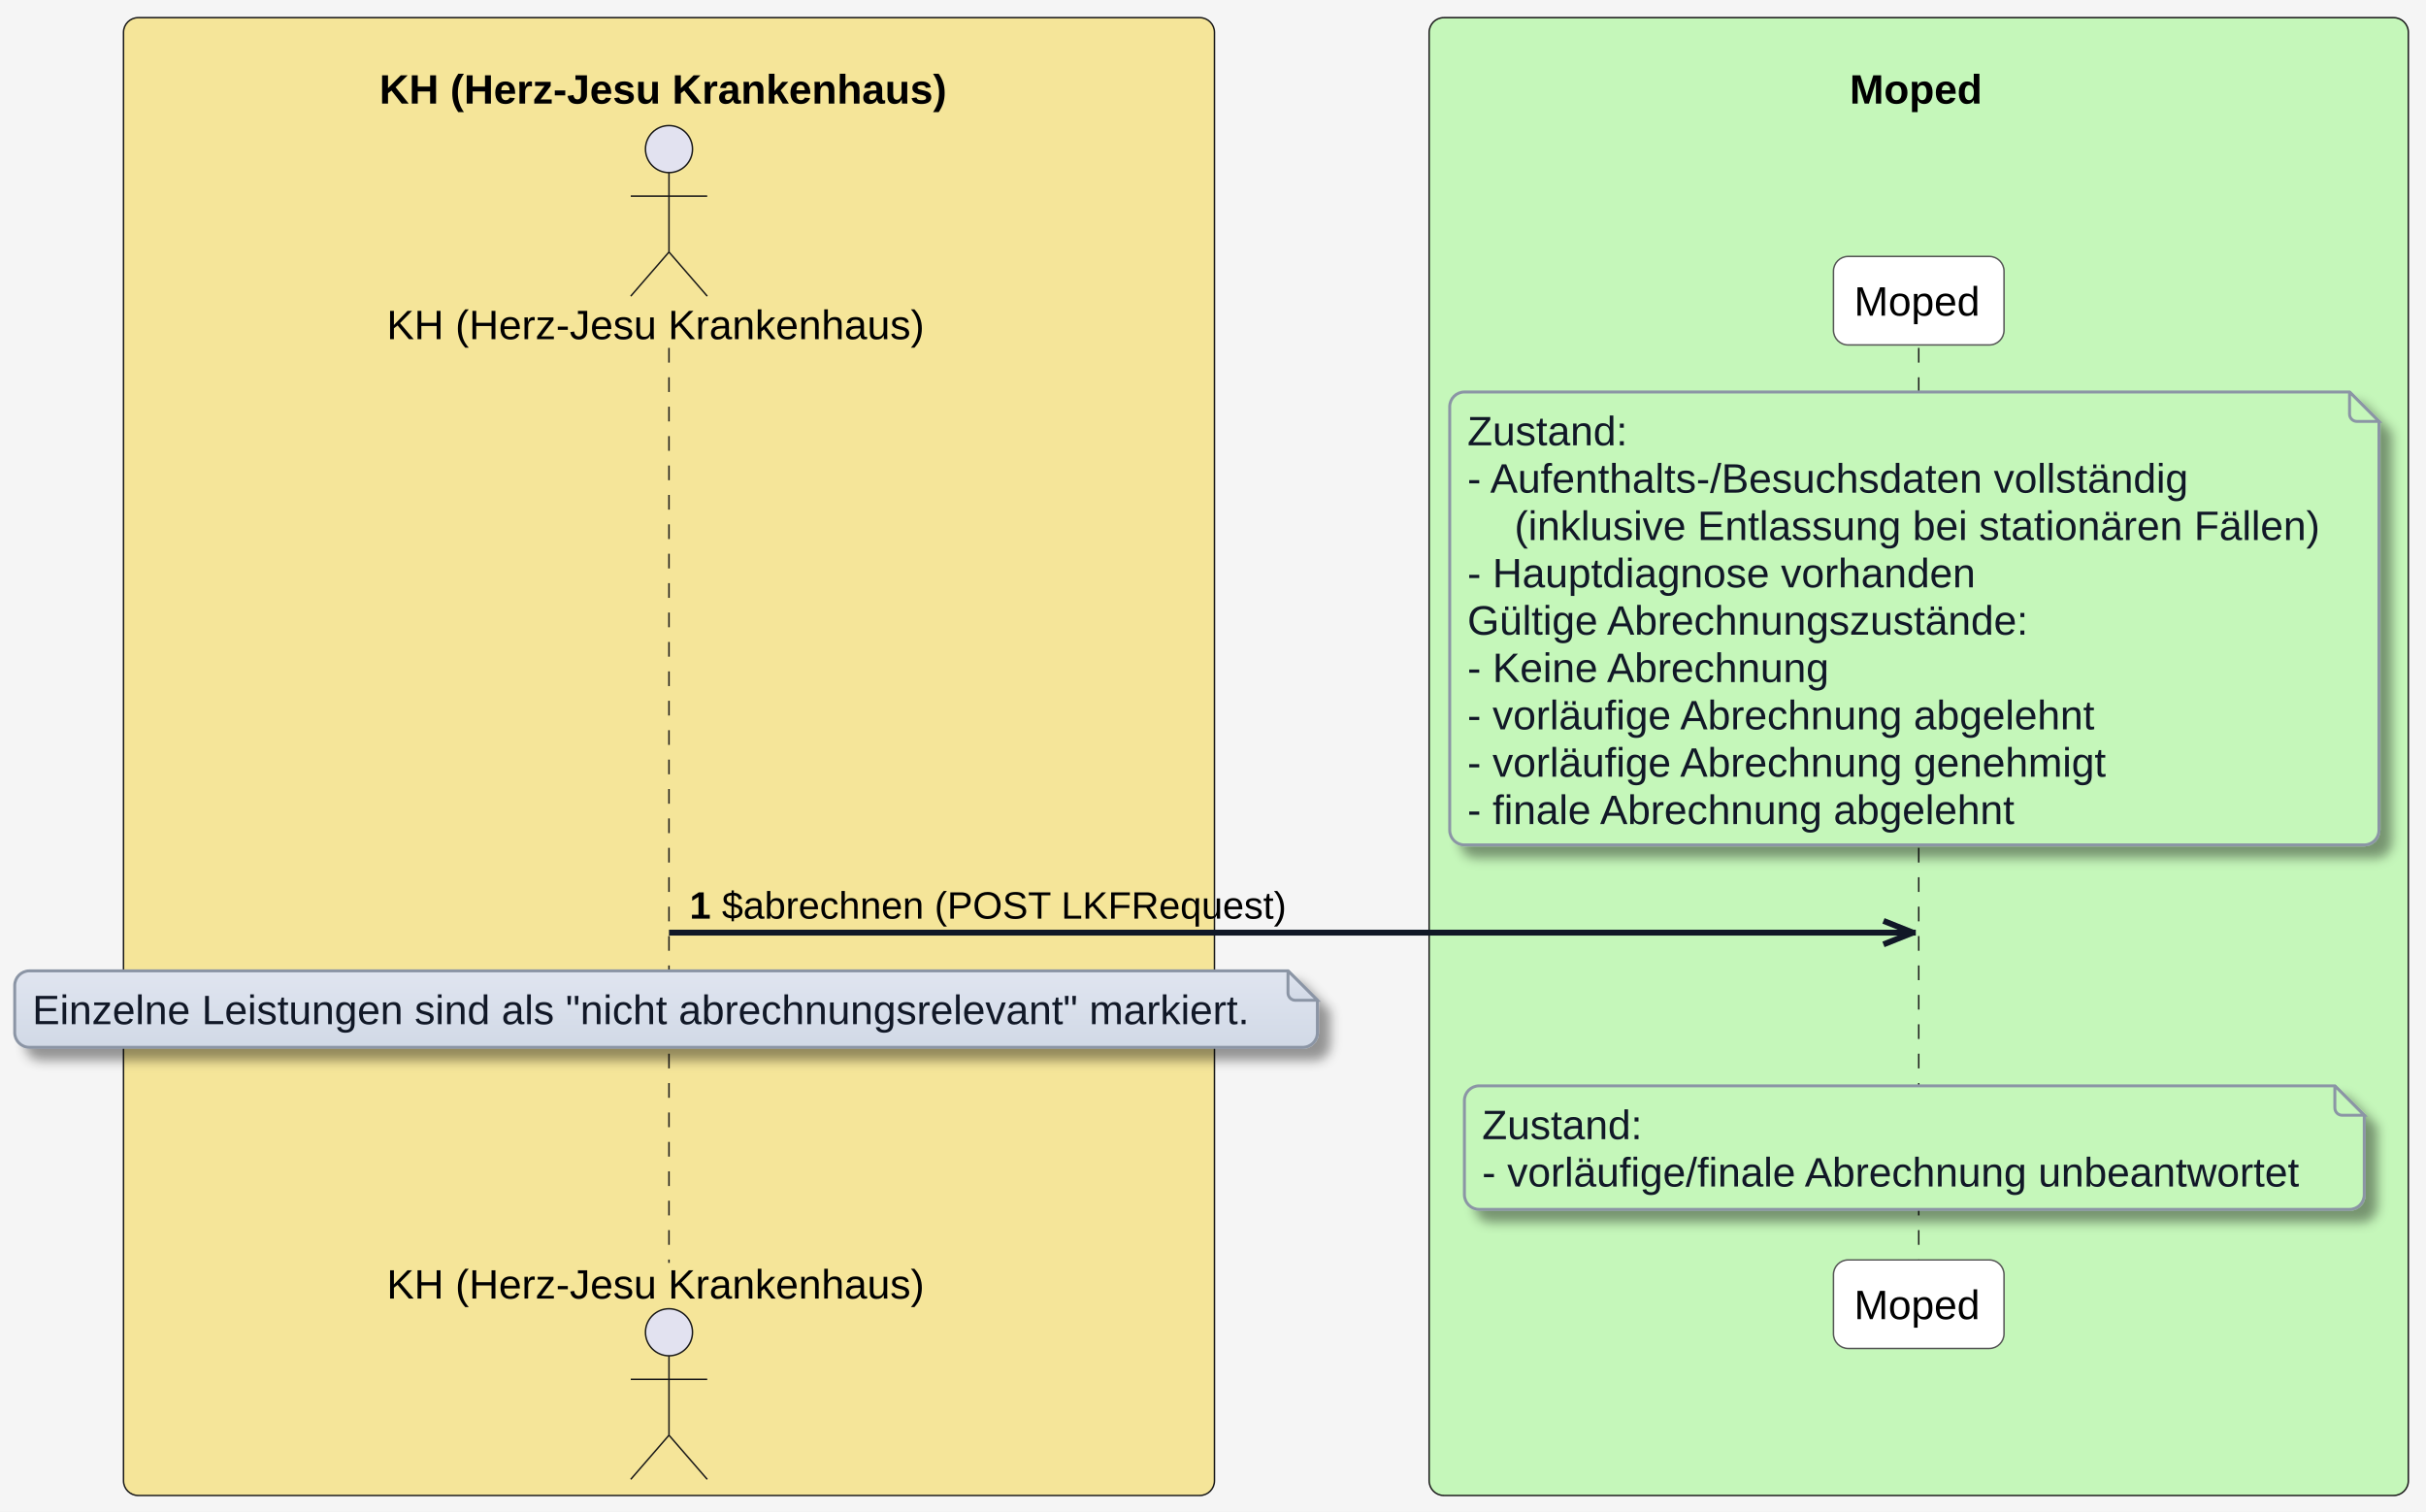
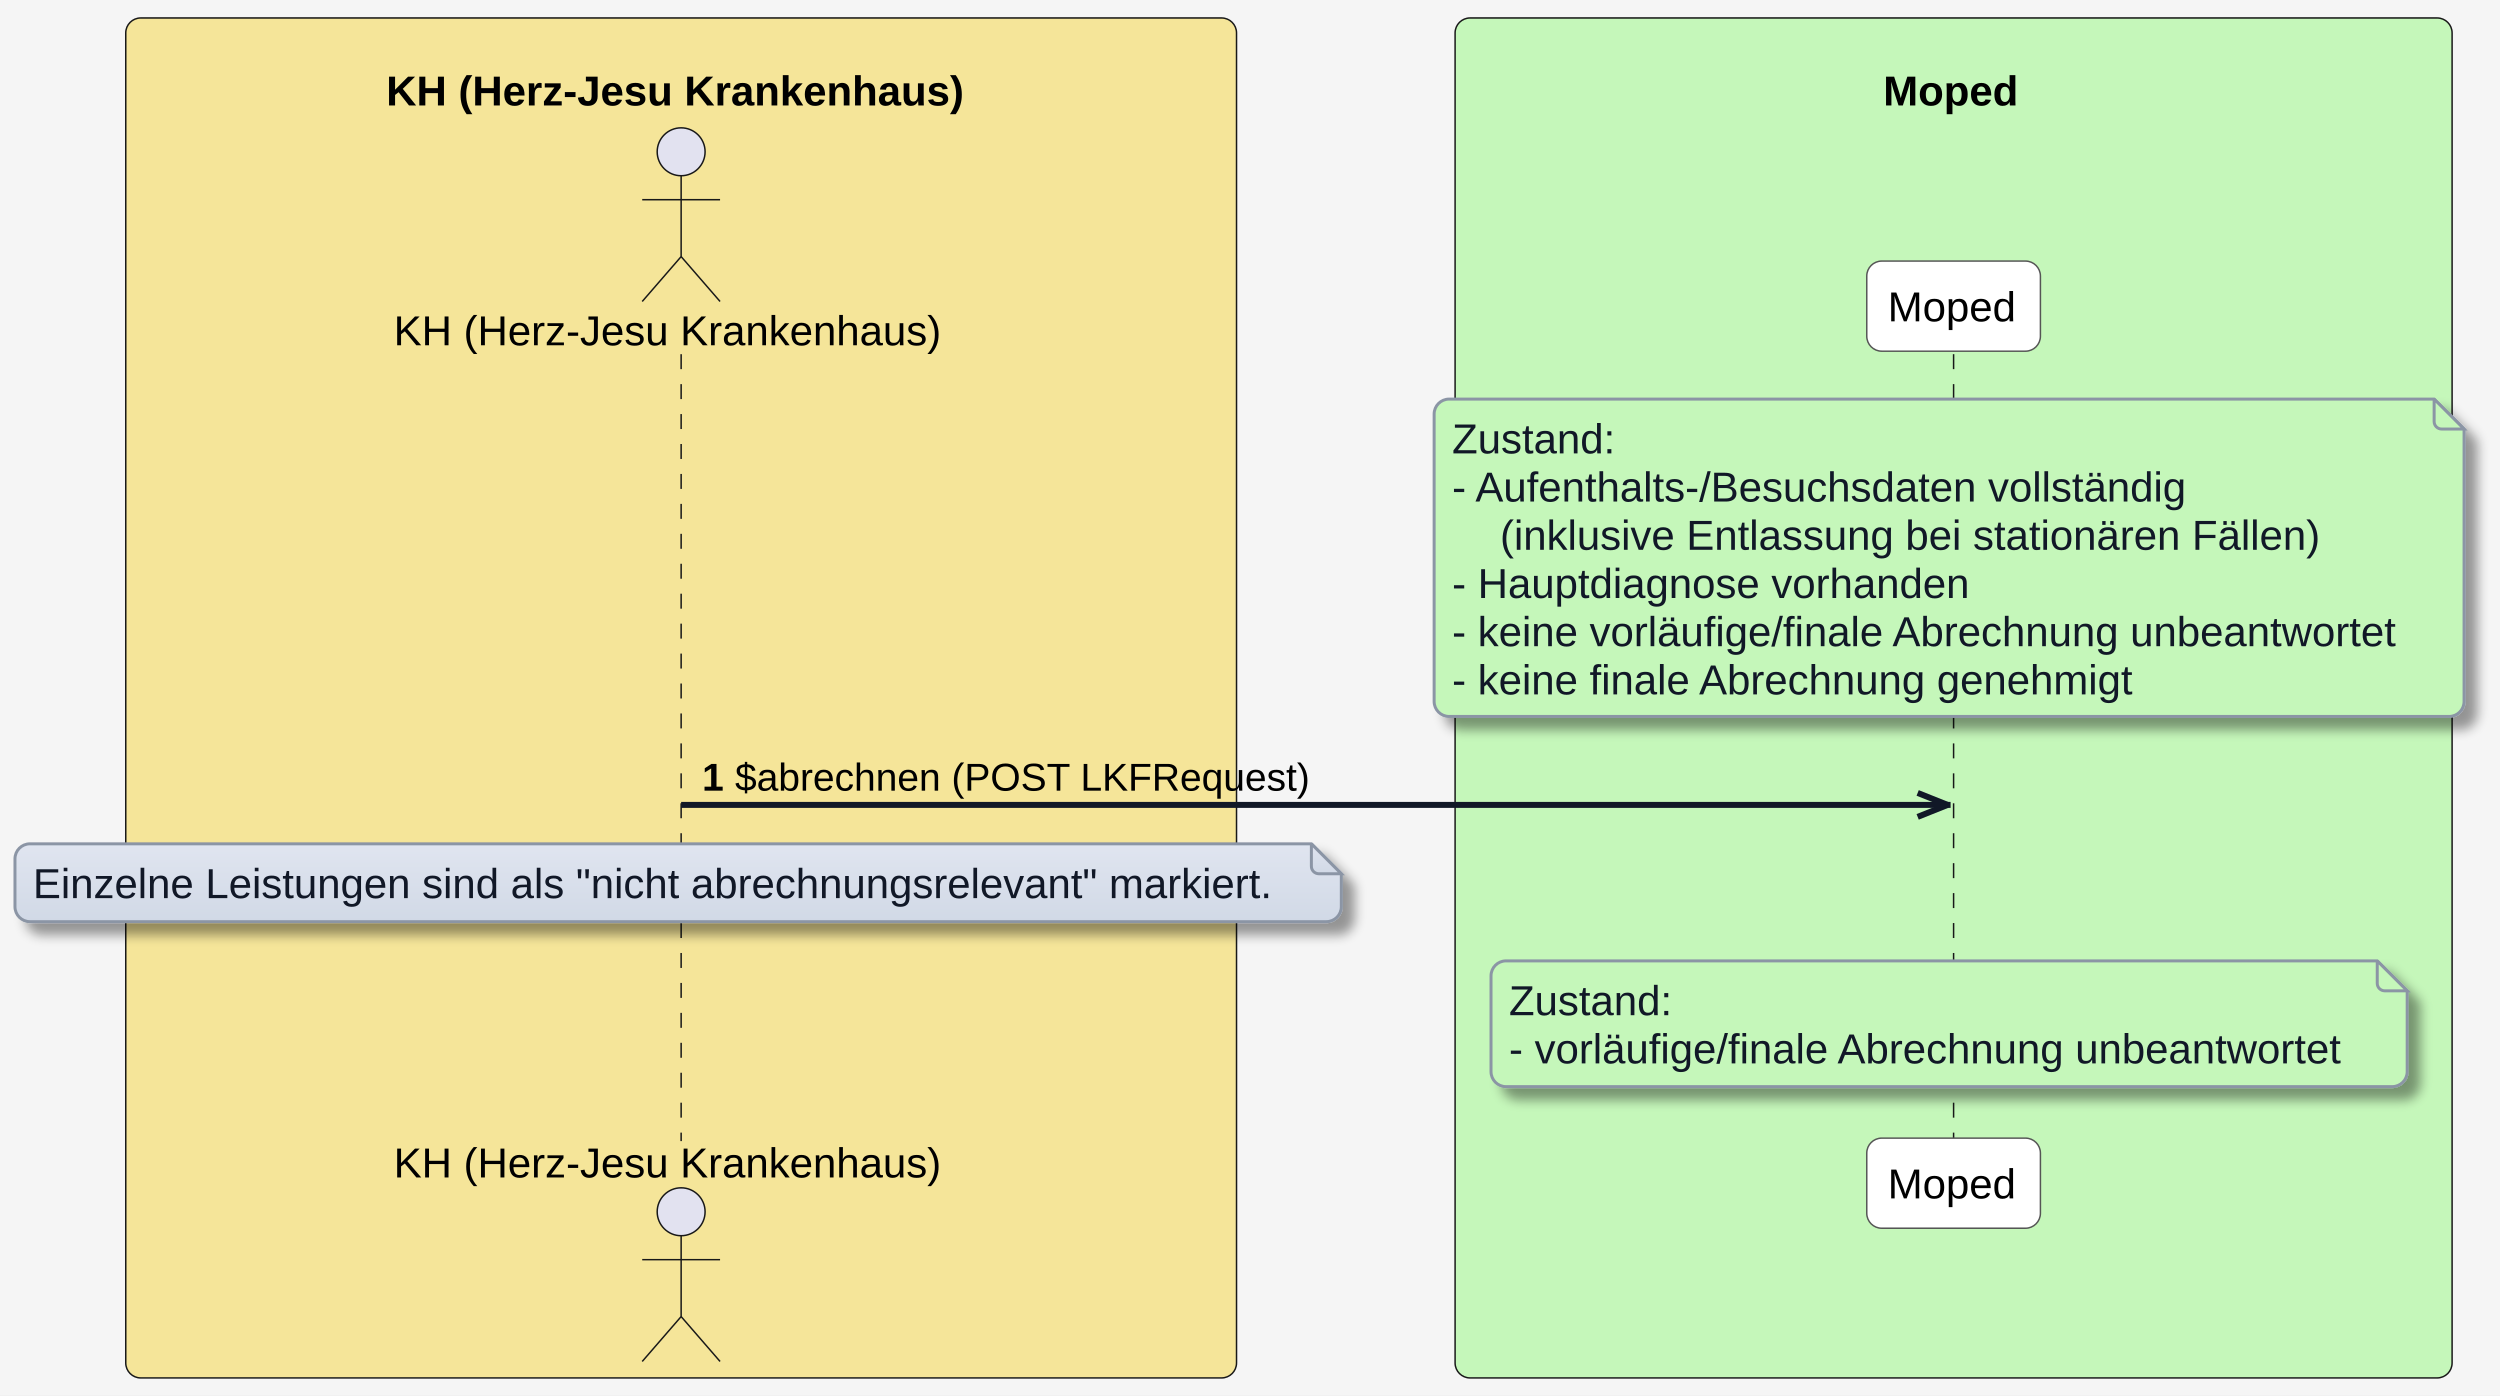
- <svg xmlns="http://www.w3.org/2000/svg" contentStyleType="text/css" height="514px" preserveAspectRatio="none" style="width:825px;height:514px;background:#F5F5F5;" version="1.1" viewBox="0 0 825 514" width="825px" zoomAndPan="magnify">
+ <svg xmlns="http://www.w3.org/2000/svg" contentStyleType="text/css" height="466px" preserveAspectRatio="none" style="width:835px;height:466px;background:#F5F5F5;" version="1.1" viewBox="0 0 835 466" width="835px" zoomAndPan="magnify">
  <defs>
-     <filter height="300%" id="frdtgqvwa105d" width="300%" x="-1" y="-1">
+     <filter height="300%" id="fg0poh4t3lfc1" width="300%" x="-1" y="-1">
      <feGaussianBlur result="blurOut" stdDeviation="2.0" />
      <feColorMatrix in="blurOut" result="blurOut2" type="matrix" values="0 0 0 0 0 0 0 0 0 0 0 0 0 0 0 0 0 0 .4 0" />
      <feOffset dx="4.0" dy="4.0" in="blurOut2" result="blurOut3" />
      <feBlend in="SourceGraphic" in2="blurOut3" mode="normal" />
    </filter>
-     <linearGradient id="grdtgqvwa105d0" x1="50%" x2="50%" y1="0%" y2="100%">
+     <linearGradient id="gg0poh4t3lfc10" x1="50%" x2="50%" y1="0%" y2="100%">
      <stop offset="0%" stop-color="#E0E5F0" />
      <stop offset="100%" stop-color="#D1D9E6" />
    </linearGradient>
  </defs>
  <g>
-     <rect fill="#F5F5F5" height="514" style="stroke:none;stroke-width:1.0;" width="825" x="0" y="0" />
-     <rect fill="#F5E599" height="502.527" rx="5" ry="5" style="stroke:#181818;stroke-width:0.5;" width="371" x="42" y="6" />
+     <rect fill="#F5F5F5" height="466" style="stroke:none;stroke-width:1.0;" width="835" x="0" y="0" />
+     <rect fill="#F5E599" height="454.231" rx="5" ry="5" style="stroke:#181818;stroke-width:0.5;" width="371" x="42" y="6" />
    <text fill="#000000" font-family="Arial" font-size="14" font-weight="bold" lengthAdjust="spacing" textLength="4" x="45" y="19.132"> </text>
    <text fill="#000000" font-family="Arial" font-size="14" font-weight="bold" lengthAdjust="spacing" textLength="197" x="129" y="35.23">KH (Herz-Jesu Krankenhaus)</text>
-     <rect fill="#C5F7BA" height="502.527" rx="5" ry="5" style="stroke:#181818;stroke-width:0.5;" width="333" x="486" y="6" />
+     <rect fill="#C5F7BA" height="454.231" rx="5" ry="5" style="stroke:#181818;stroke-width:0.5;" width="333" x="486" y="6" />
    <text fill="#000000" font-family="Arial" font-size="14" font-weight="bold" lengthAdjust="spacing" textLength="4" x="489" y="19.132"> </text>
    <text fill="#000000" font-family="Arial" font-size="14" font-weight="bold" lengthAdjust="spacing" textLength="47" x="629" y="35.23">Moped</text>
-     <line style="stroke:#181818;stroke-width:0.5;stroke-dasharray:5.0,5.0;" x1="227.5" x2="227.5" y1="118.296" y2="429.428" />
-     <line style="stroke:#181818;stroke-width:0.5;stroke-dasharray:5.0,5.0;" x1="652.5" x2="652.5" y1="118.296" y2="429.428" />
+     <line style="stroke:#181818;stroke-width:0.5;stroke-dasharray:5.0,5.0;" x1="227.5" x2="227.5" y1="118.296" y2="381.132" />
+     <line style="stroke:#181818;stroke-width:0.5;stroke-dasharray:5.0,5.0;" x1="652.5" x2="652.5" y1="118.296" y2="381.132" />
    <text fill="#000000" font-family="Arial" font-size="14" lengthAdjust="spacing" textLength="186" x="131.5" y="115.329">KH (Herz-Jesu Krankenhaus)</text>
    <ellipse cx="227.5" cy="50.697" fill="#E2E2F0" rx="8" ry="8" style="stroke:#181818;stroke-width:0.5;" />
    <path d="M227.5,58.697 L227.5,85.697 M214.5,66.697 L240.5,66.697 M227.5,85.697 L214.5,100.697 M227.5,85.697 L240.5,100.697 " fill="none" style="stroke:#181818;stroke-width:0.5;" />
-     <text fill="#000000" font-family="Arial" font-size="14" lengthAdjust="spacing" textLength="186" x="131.5" y="441.56">KH (Herz-Jesu Krankenhaus)</text>
-     <ellipse cx="227.5" cy="453.027" fill="#E2E2F0" rx="8" ry="8" style="stroke:#181818;stroke-width:0.5;" />
-     <path d="M227.5,461.027 L227.5,488.027 M214.5,469.027 L240.5,469.027 M227.5,488.027 L214.5,503.027 M227.5,488.027 L240.5,503.027 " fill="none" style="stroke:#181818;stroke-width:0.5;" />
+     <text fill="#000000" font-family="Arial" font-size="14" lengthAdjust="spacing" textLength="186" x="131.5" y="393.264">KH (Herz-Jesu Krankenhaus)</text>
+     <ellipse cx="227.5" cy="404.731" fill="#E2E2F0" rx="8" ry="8" style="stroke:#181818;stroke-width:0.5;" />
+     <path d="M227.5,412.731 L227.5,439.731 M214.5,420.731 L240.5,420.731 M227.5,439.731 L214.5,454.731 M227.5,439.731 L240.5,454.731 " fill="none" style="stroke:#181818;stroke-width:0.5;" />
    <rect fill="#FFFFFF" height="30.099" rx="5" ry="5" style="stroke:#555555;stroke-width:0.5;" width="58" x="623.5" y="87.197" />
    <text fill="#000000" font-family="Arial" font-size="14" lengthAdjust="spacing" textLength="44" x="630.5" y="107.329">Moped</text>
-     <rect fill="#FFFFFF" height="30.099" rx="5" ry="5" style="stroke:#555555;stroke-width:0.5;" width="58" x="623.5" y="428.428" />
-     <text fill="#000000" font-family="Arial" font-size="14" lengthAdjust="spacing" textLength="44" x="630.5" y="448.56">Moped</text>
-     <path d="M493,138.296 L493,282.296 A5,5 0 0 0 498,287.296 L804,287.296 A5,5 0 0 0 809,282.296 L809,143.296 L799,133.296 L498,133.296 A5,5 0 0 0 493,138.296 " fill="#C5F7BA" filter="url(#frdtgqvwa105d)" style="stroke:#8B95A5;stroke-width:1.0;" />
-     <path d="M799,133.296 L799,140.796 A2.5,2.5 0 0 0 801.5,143.296 L809,143.296 L799,133.296 " fill="#C5F7BA" style="stroke:#8B95A5;stroke-width:1.0;" />
-     <text fill="#111827" font-family="Arial" font-size="14" lengthAdjust="spacing" textLength="56" x="499" y="151.428">Zustand:</text>
-     <text fill="#111827" font-family="Arial" font-size="14" lengthAdjust="spacing" textLength="250" x="499" y="167.526">- Aufenthalts-/Besuchsdaten vollständig</text>
-     <text fill="#111827" font-family="Arial" font-size="14" lengthAdjust="spacing" textLength="279" x="515" y="183.625">(inklusive Entlassung bei stationären Fällen)</text>
-     <text fill="#111827" font-family="Arial" font-size="14" lengthAdjust="spacing" textLength="177" x="499" y="199.724">- Hauptdiagnose vorhanden</text>
-     <text fill="#111827" font-family="Arial" font-size="14" lengthAdjust="spacing" textLength="195" x="499" y="215.822">Gültige Abrechnungszustände:</text>
-     <text fill="#111827" font-family="Arial" font-size="14" lengthAdjust="spacing" textLength="126" x="499" y="231.921">- Keine Abrechnung</text>
-     <text fill="#111827" font-family="Arial" font-size="14" lengthAdjust="spacing" textLength="219" x="499" y="248.019">- vorläufige Abrechnung abgelehnt</text>
-     <text fill="#111827" font-family="Arial" font-size="14" lengthAdjust="spacing" textLength="223" x="499" y="264.118">- vorläufige Abrechnung genehmigt</text>
-     <text fill="#111827" font-family="Arial" font-size="14" lengthAdjust="spacing" textLength="191" x="499" y="280.217">- finale Abrechnung abgelehnt</text>
-     <line style="stroke:#111827;stroke-width:2.0;" x1="650.5" x2="640.5" y1="317.132" y2="313.132" />
-     <line style="stroke:#111827;stroke-width:2.0;" x1="650.5" x2="640.5" y1="317.132" y2="321.132" />
-     <line style="stroke:#111827;stroke-width:2.0;" x1="227.5" x2="651.5" y1="317.132" y2="317.132" />
-     <text fill="#000000" font-family="Arial" font-size="13" font-weight="bold" lengthAdjust="spacing" textLength="7" x="234.5" y="312.377">1</text>
-     <text fill="#000000" font-family="Arial" font-size="13" lengthAdjust="spacing" textLength="191" x="245.5" y="312.377">$abrechnen (POST LKFRequest)</text>
-     <path d="M5,335.132 L5,351.132 A5,5 0 0 0 10,356.132 L443,356.132 A5,5 0 0 0 448,351.132 L448,340.132 L438,330.132 L10,330.132 A5,5 0 0 0 5,335.132 " fill="url(#grdtgqvwa105d0)" filter="url(#frdtgqvwa105d)" style="stroke:#8B95A5;stroke-width:1.0;" />
-     <path d="M438,330.132 L438,337.632 A2.5,2.5 0 0 0 440.5,340.132 L448,340.132 L438,330.132 " fill="url(#grdtgqvwa105d0)" style="stroke:#8B95A5;stroke-width:1.0;" />
-     <text fill="#111827" font-family="Arial" font-size="14" lengthAdjust="spacing" textLength="422" x="11" y="348.264">Einzelne Leistungen sind als "nicht abrechnungsrelevant" markiert.</text>
-     <path d="M498,374.231 L498,406.231 A5,5 0 0 0 503,411.231 L799,411.231 A5,5 0 0 0 804,406.231 L804,379.231 L794,369.231 L503,369.231 A5,5 0 0 0 498,374.231 " fill="#C5F7BA" filter="url(#frdtgqvwa105d)" style="stroke:#8B95A5;stroke-width:1.0;" />
-     <path d="M794,369.231 L794,376.731 A2.5,2.5 0 0 0 796.5,379.231 L804,379.231 L794,369.231 " fill="#C5F7BA" style="stroke:#8B95A5;stroke-width:1.0;" />
-     <text fill="#111827" font-family="Arial" font-size="14" lengthAdjust="spacing" textLength="56" x="504" y="387.363">Zustand:</text>
-     <text fill="#111827" font-family="Arial" font-size="14" lengthAdjust="spacing" textLength="285" x="504" y="403.461">- vorläufige/finale Abrechnung unbeantwortet</text>
+     <rect fill="#FFFFFF" height="30.099" rx="5" ry="5" style="stroke:#555555;stroke-width:0.5;" width="58" x="623.5" y="380.132" />
+     <text fill="#000000" font-family="Arial" font-size="14" lengthAdjust="spacing" textLength="44" x="630.5" y="400.264">Moped</text>
+     <path d="M479,138.296 L479,234.296 A5,5 0 0 0 484,239.296 L818,239.296 A5,5 0 0 0 823,234.296 L823,143.296 L813,133.296 L484,133.296 A5,5 0 0 0 479,138.296 " fill="#C5F7BA" filter="url(#fg0poh4t3lfc1)" style="stroke:#8B95A5;stroke-width:1.0;" />
+     <path d="M813,133.296 L813,140.796 A2.5,2.5 0 0 0 815.5,143.296 L823,143.296 L813,133.296 " fill="#C5F7BA" style="stroke:#8B95A5;stroke-width:1.0;" />
+     <text fill="#111827" font-family="Arial" font-size="14" lengthAdjust="spacing" textLength="56" x="485" y="151.428">Zustand:</text>
+     <text fill="#111827" font-family="Arial" font-size="14" lengthAdjust="spacing" textLength="250" x="485" y="167.526">- Aufenthalts-/Besuchsdaten vollständig</text>
+     <text fill="#111827" font-family="Arial" font-size="14" lengthAdjust="spacing" textLength="279" x="501" y="183.625">(inklusive Entlassung bei stationären Fällen)</text>
+     <text fill="#111827" font-family="Arial" font-size="14" lengthAdjust="spacing" textLength="177" x="485" y="199.724">- Hauptdiagnose vorhanden</text>
+     <text fill="#111827" font-family="Arial" font-size="14" lengthAdjust="spacing" textLength="323" x="485" y="215.822">- keine vorläufige/finale Abrechnung unbeantwortet</text>
+     <text fill="#111827" font-family="Arial" font-size="14" lengthAdjust="spacing" textLength="233" x="485" y="231.921">- keine finale Abrechnung genehmigt</text>
+     <line style="stroke:#111827;stroke-width:2.0;" x1="650.5" x2="640.5" y1="268.836" y2="264.836" />
+     <line style="stroke:#111827;stroke-width:2.0;" x1="650.5" x2="640.5" y1="268.836" y2="272.836" />
+     <line style="stroke:#111827;stroke-width:2.0;" x1="227.5" x2="651.5" y1="268.836" y2="268.836" />
+     <text fill="#000000" font-family="Arial" font-size="13" font-weight="bold" lengthAdjust="spacing" textLength="7" x="234.5" y="264.082">1</text>
+     <text fill="#000000" font-family="Arial" font-size="13" lengthAdjust="spacing" textLength="191" x="245.5" y="264.082">$abrechnen (POST LKFRequest)</text>
+     <path d="M5,286.836 L5,302.836 A5,5 0 0 0 10,307.836 L443,307.836 A5,5 0 0 0 448,302.836 L448,291.836 L438,281.836 L10,281.836 A5,5 0 0 0 5,286.836 " fill="url(#gg0poh4t3lfc10)" filter="url(#fg0poh4t3lfc1)" style="stroke:#8B95A5;stroke-width:1.0;" />
+     <path d="M438,281.836 L438,289.336 A2.5,2.5 0 0 0 440.5,291.836 L448,291.836 L438,281.836 " fill="url(#gg0poh4t3lfc10)" style="stroke:#8B95A5;stroke-width:1.0;" />
+     <text fill="#111827" font-family="Arial" font-size="14" lengthAdjust="spacing" textLength="422" x="11" y="299.968">Einzelne Leistungen sind als "nicht abrechnungsrelevant" markiert.</text>
+     <path d="M498,325.935 L498,357.935 A5,5 0 0 0 503,362.935 L799,362.935 A5,5 0 0 0 804,357.935 L804,330.935 L794,320.935 L503,320.935 A5,5 0 0 0 498,325.935 " fill="#C5F7BA" filter="url(#fg0poh4t3lfc1)" style="stroke:#8B95A5;stroke-width:1.0;" />
+     <path d="M794,320.935 L794,328.435 A2.5,2.5 0 0 0 796.5,330.935 L804,330.935 L794,320.935 " fill="#C5F7BA" style="stroke:#8B95A5;stroke-width:1.0;" />
+     <text fill="#111827" font-family="Arial" font-size="14" lengthAdjust="spacing" textLength="56" x="504" y="339.067">Zustand:</text>
+     <text fill="#111827" font-family="Arial" font-size="14" lengthAdjust="spacing" textLength="285" x="504" y="355.166">- vorläufige/finale Abrechnung unbeantwortet</text>
  </g>
</svg>
